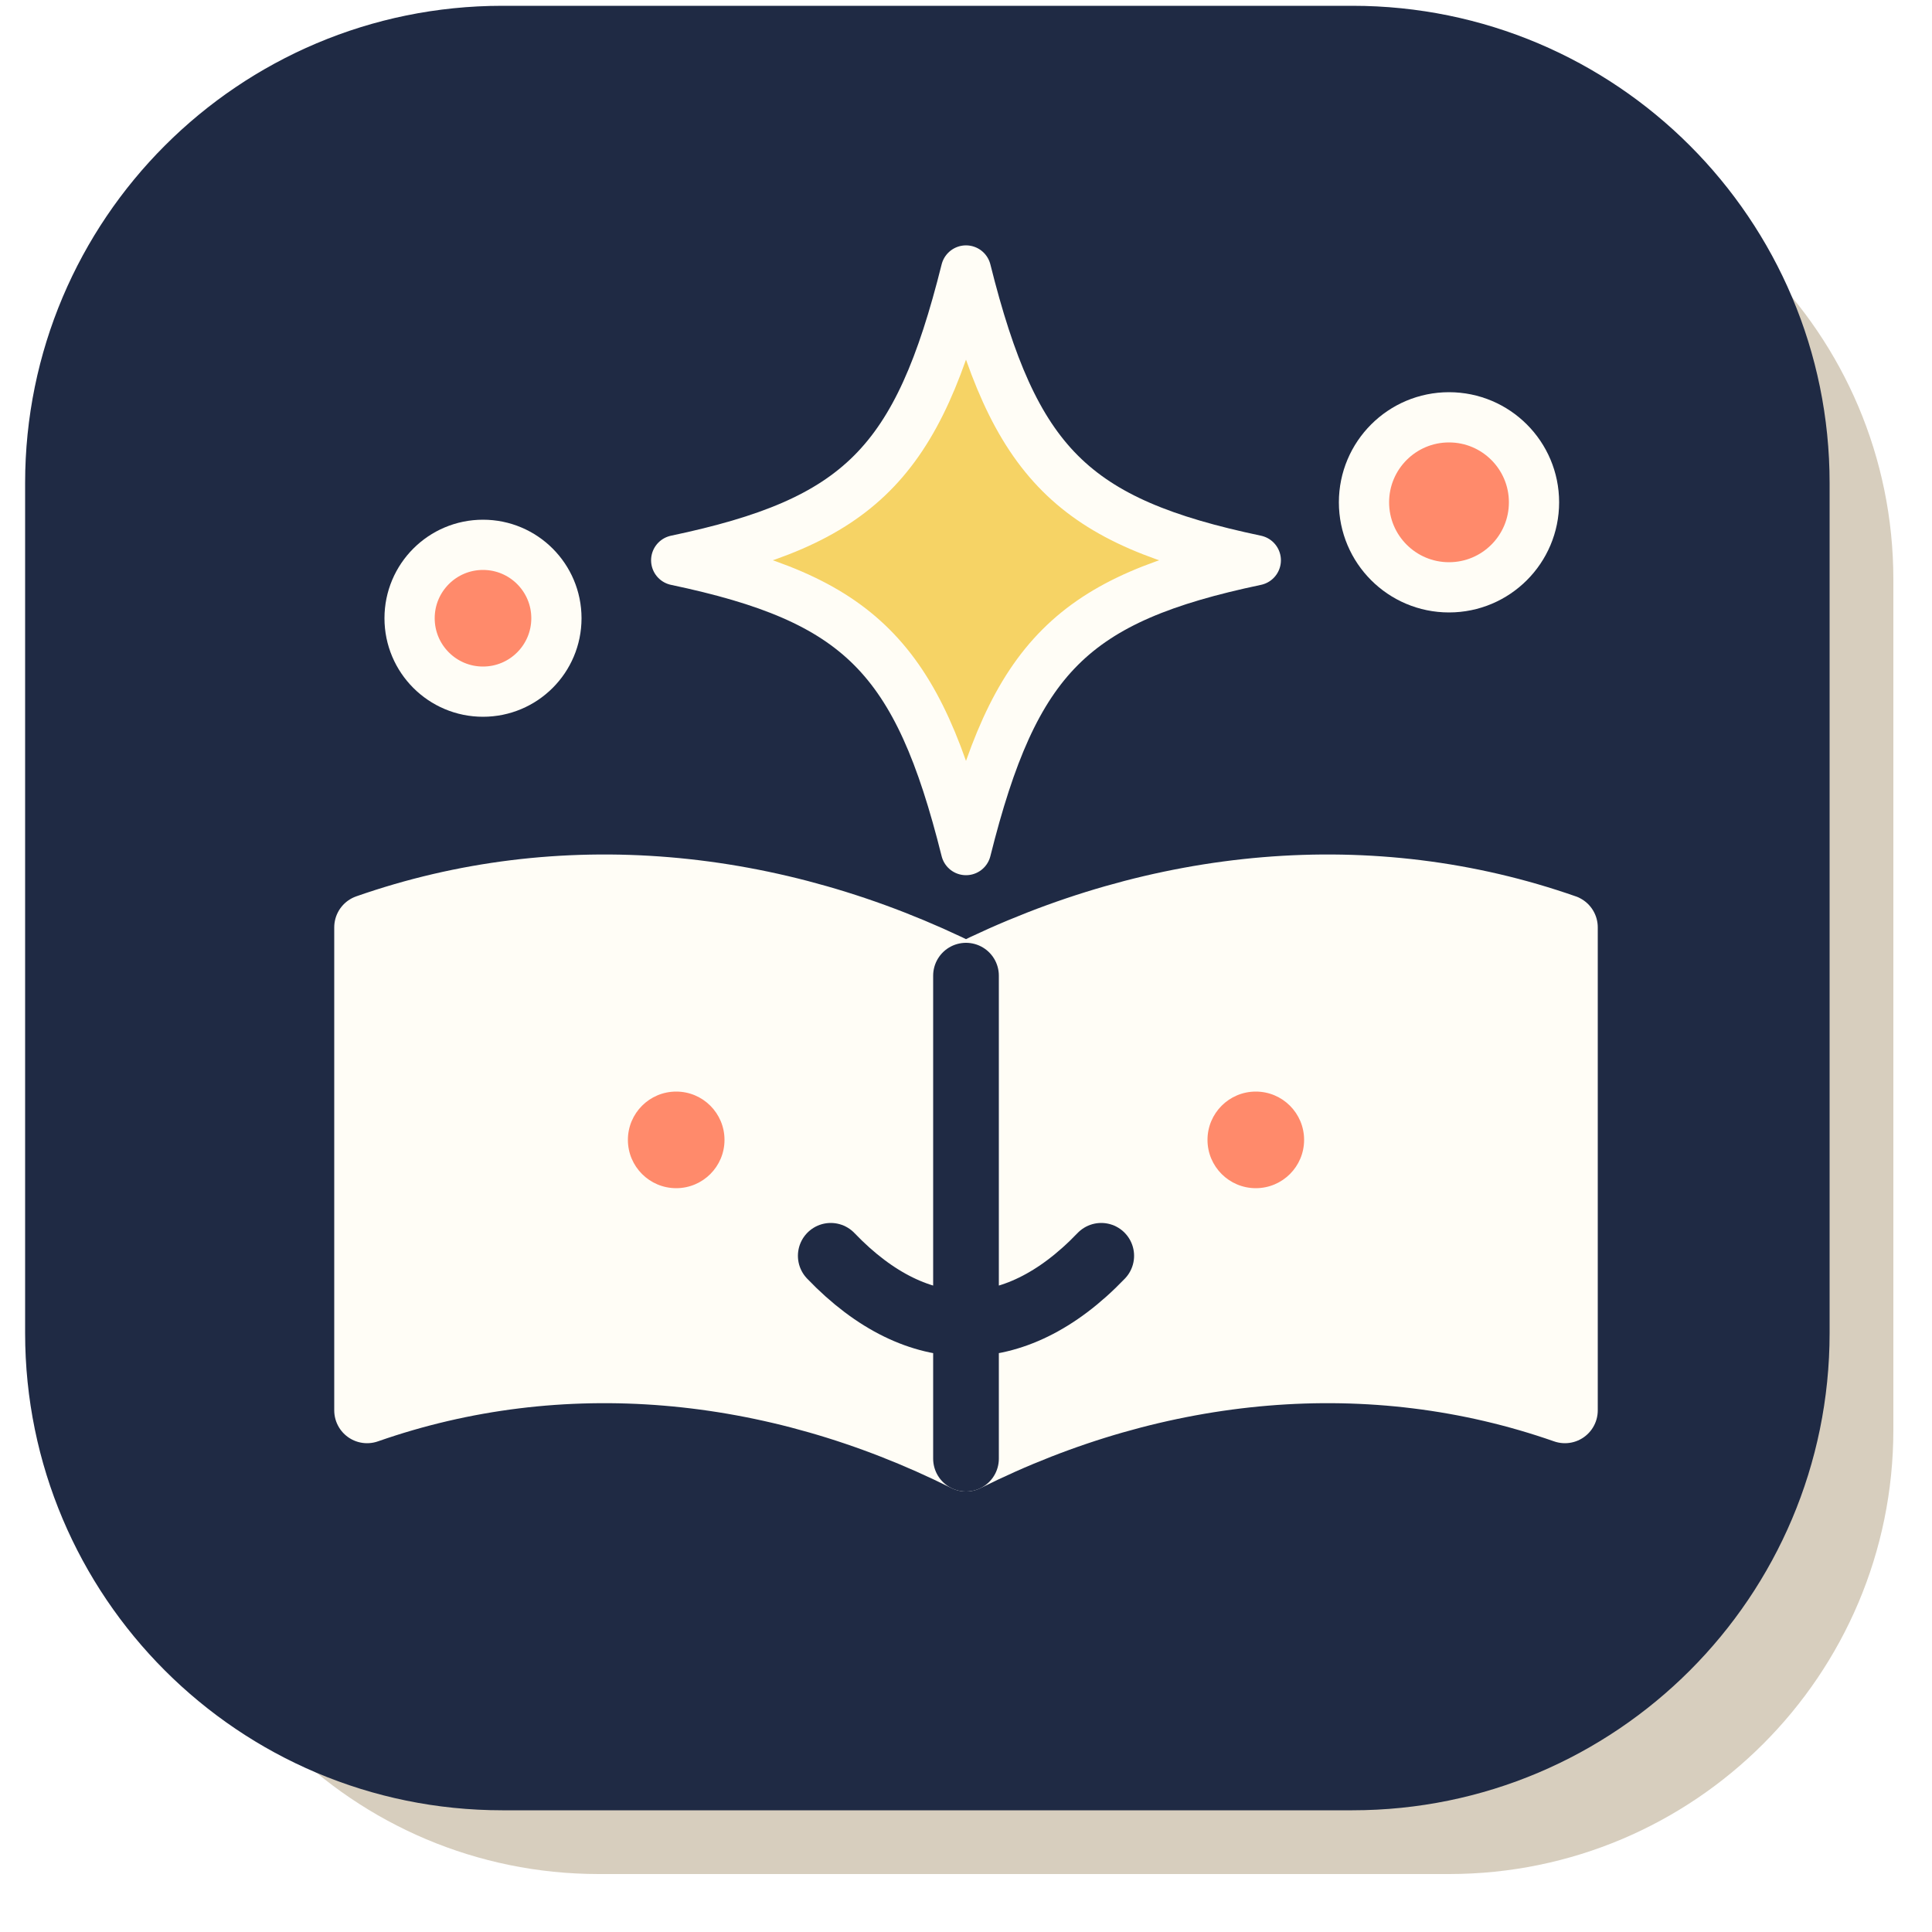
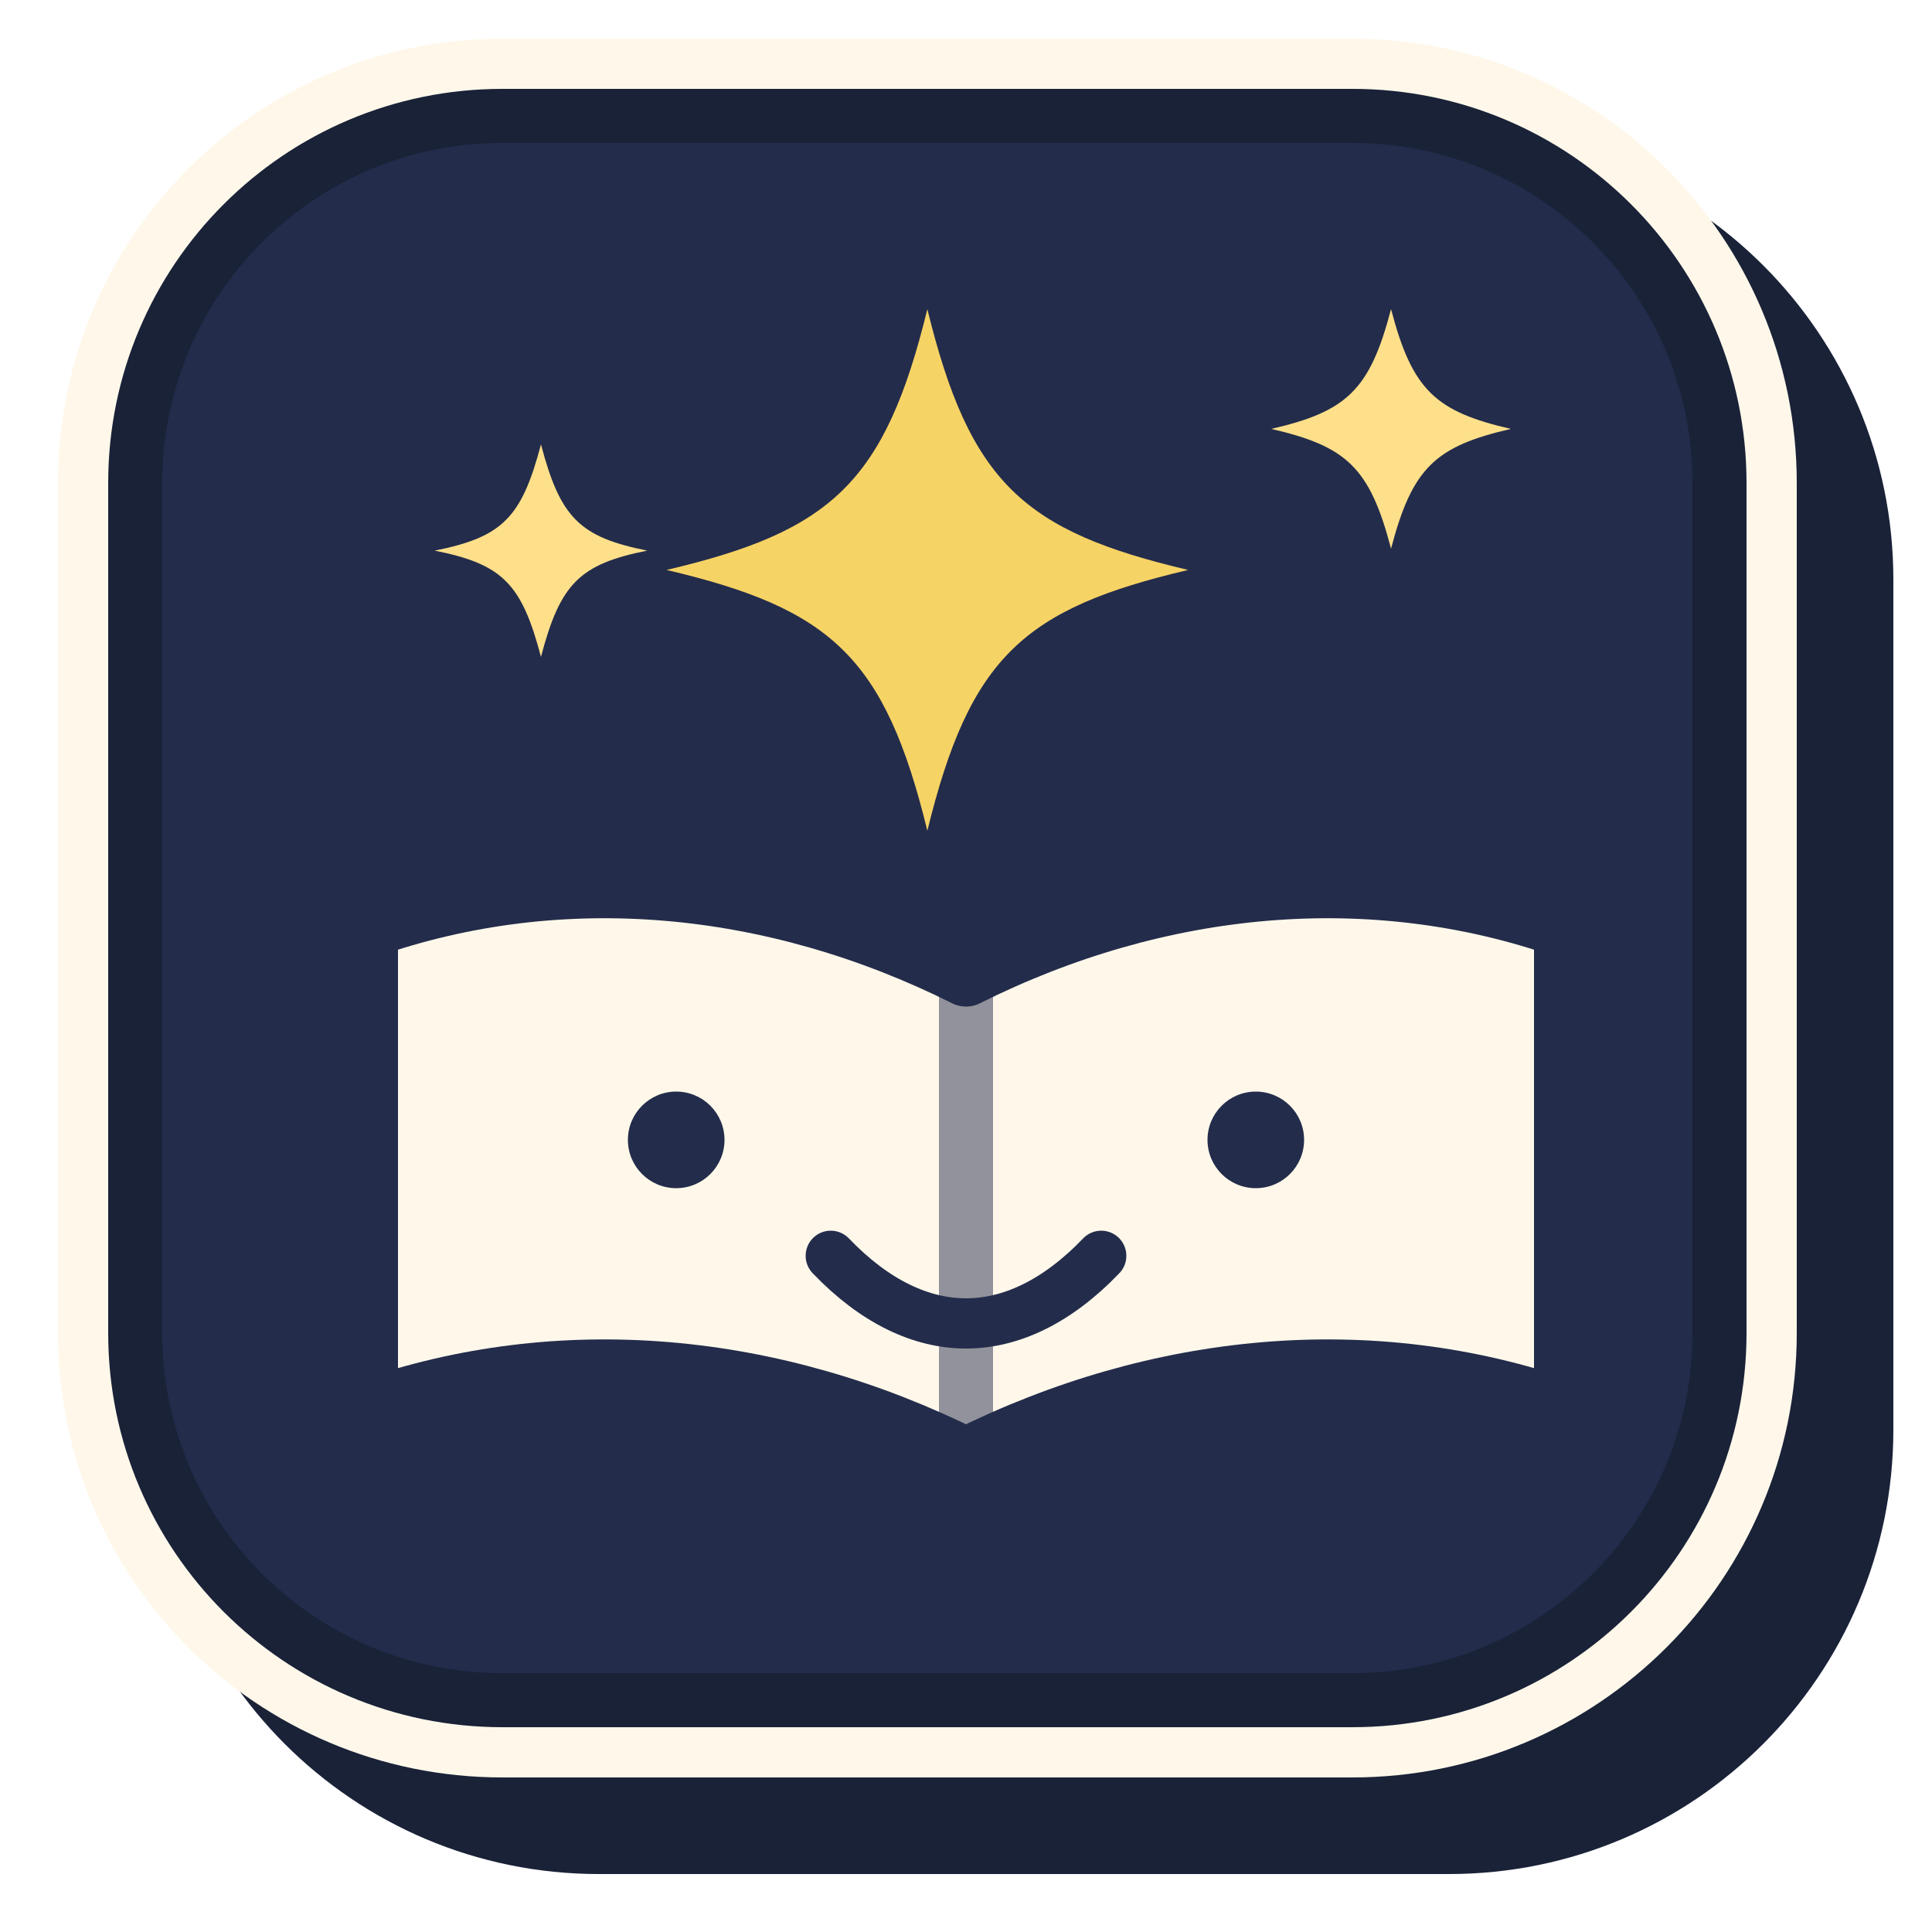
<svg xmlns="http://www.w3.org/2000/svg" viewBox="0 0 100 100">
-   <rect x="8" y="7" width="90" height="90" rx="23" fill="#d7cebe" />
-   <rect x="3" y="2" width="90" height="90" rx="23" fill="#1f2a44" stroke="#1f2a44" stroke-width="3.4" />
-   <circle cx="25" cy="32" r="3.8" fill="#ff8a6b" stroke="#fffdf6" stroke-width="2.6" />
-   <circle cx="75" cy="26" r="4.4" fill="#ff8a6b" stroke="#fffdf6" stroke-width="2.6" />
-   <path d="M50 14c2.5 10 5.5 13 15 15-9.5 2-12.5 5-15 15-2.5-10-5.5-13-15-15 9.5-2 12.5-5 15-15z" fill="#f6d365" stroke="#fffdf6" stroke-width="2.6" stroke-linejoin="round" />
-   <path d="M19 48c10-3.5 21-2.5 31 2.5 10-5 21-6 31-2.5v25c-10-3.5-21-2.5-31 2.5-10-5-21-6-31-2.5z" fill="#fffdf6" stroke="#fffdf6" stroke-width="3.4" stroke-linejoin="round" />
-   <path d="M50 50.5v25M43 65c2.3 2.4 4.7 3.5 7 3.5s4.7-1.1 7-3.5" fill="none" stroke="#1f2a44" stroke-width="3.4" stroke-linecap="round" stroke-linejoin="round" />
-   <circle cx="35" cy="59" r="2.5" fill="#ff8a6b" />
-   <circle cx="65" cy="59" r="2.5" fill="#ff8a6b" />
+   <rect x="8" y="7" width="90" height="90" rx="23" fill="#1a2238" />
+   <rect x="3" y="2" width="90" height="90" rx="23" fill="#fff8ea" />
+   <rect x="7" y="6" width="82" height="82" rx="19" fill="#232c4b" stroke="#1a2238" stroke-width="2.8" />
+   <path d="M28 23c1 3.8 2 4.8 5.5 5.5-3.5.7-4.5 1.7-5.5 5.5-1-3.8-2-4.8-5.5-5.5 3.5-.7 4.5-1.7 5.5-5.5z" fill="#ffe08a" />
+   <path d="M48 16c2.2 9 5 11.5 13.5 13.5-8.5 2-11.3 4.5-13.5 13.5-2.2-9-5-11.5-13.5-13.5 8.5-2 11.3-4.5 13.5-13.5z" fill="#f6d365" />
+   <path d="M72 16c1.1 4.2 2.3 5.3 6.2 6.2-3.9.9-5.1 2-6.2 6.2-1.1-4.2-2.3-5.3-6.2-6.2 3.9-.9 5.1-2 6.2-6.2z" fill="#ffe08a" />
+   <path d="M19 48c10-3.5 21-2.5 31 2.5 10-5 21-6 31-2.5v25c-10-3.5-21-2.5-31 2.5-10-5-21-6-31-2.5z" fill="#fff8ea" stroke="#232c4b" stroke-width="3.2" stroke-linejoin="round" />
+   <path d="M50 50.5v25" fill="none" stroke="#232c4b" stroke-width="2.8" stroke-linecap="round" opacity="0.5" />
+   <circle cx="35" cy="59" r="2.5" fill="#232c4b" />
+   <circle cx="65" cy="59" r="2.5" fill="#232c4b" />
+   <path d="M43 65c2.3 2.4 4.7 3.5 7 3.5s4.7-1.1 7-3.5" fill="none" stroke="#232c4b" stroke-width="2.6" stroke-linecap="round" />
</svg>
